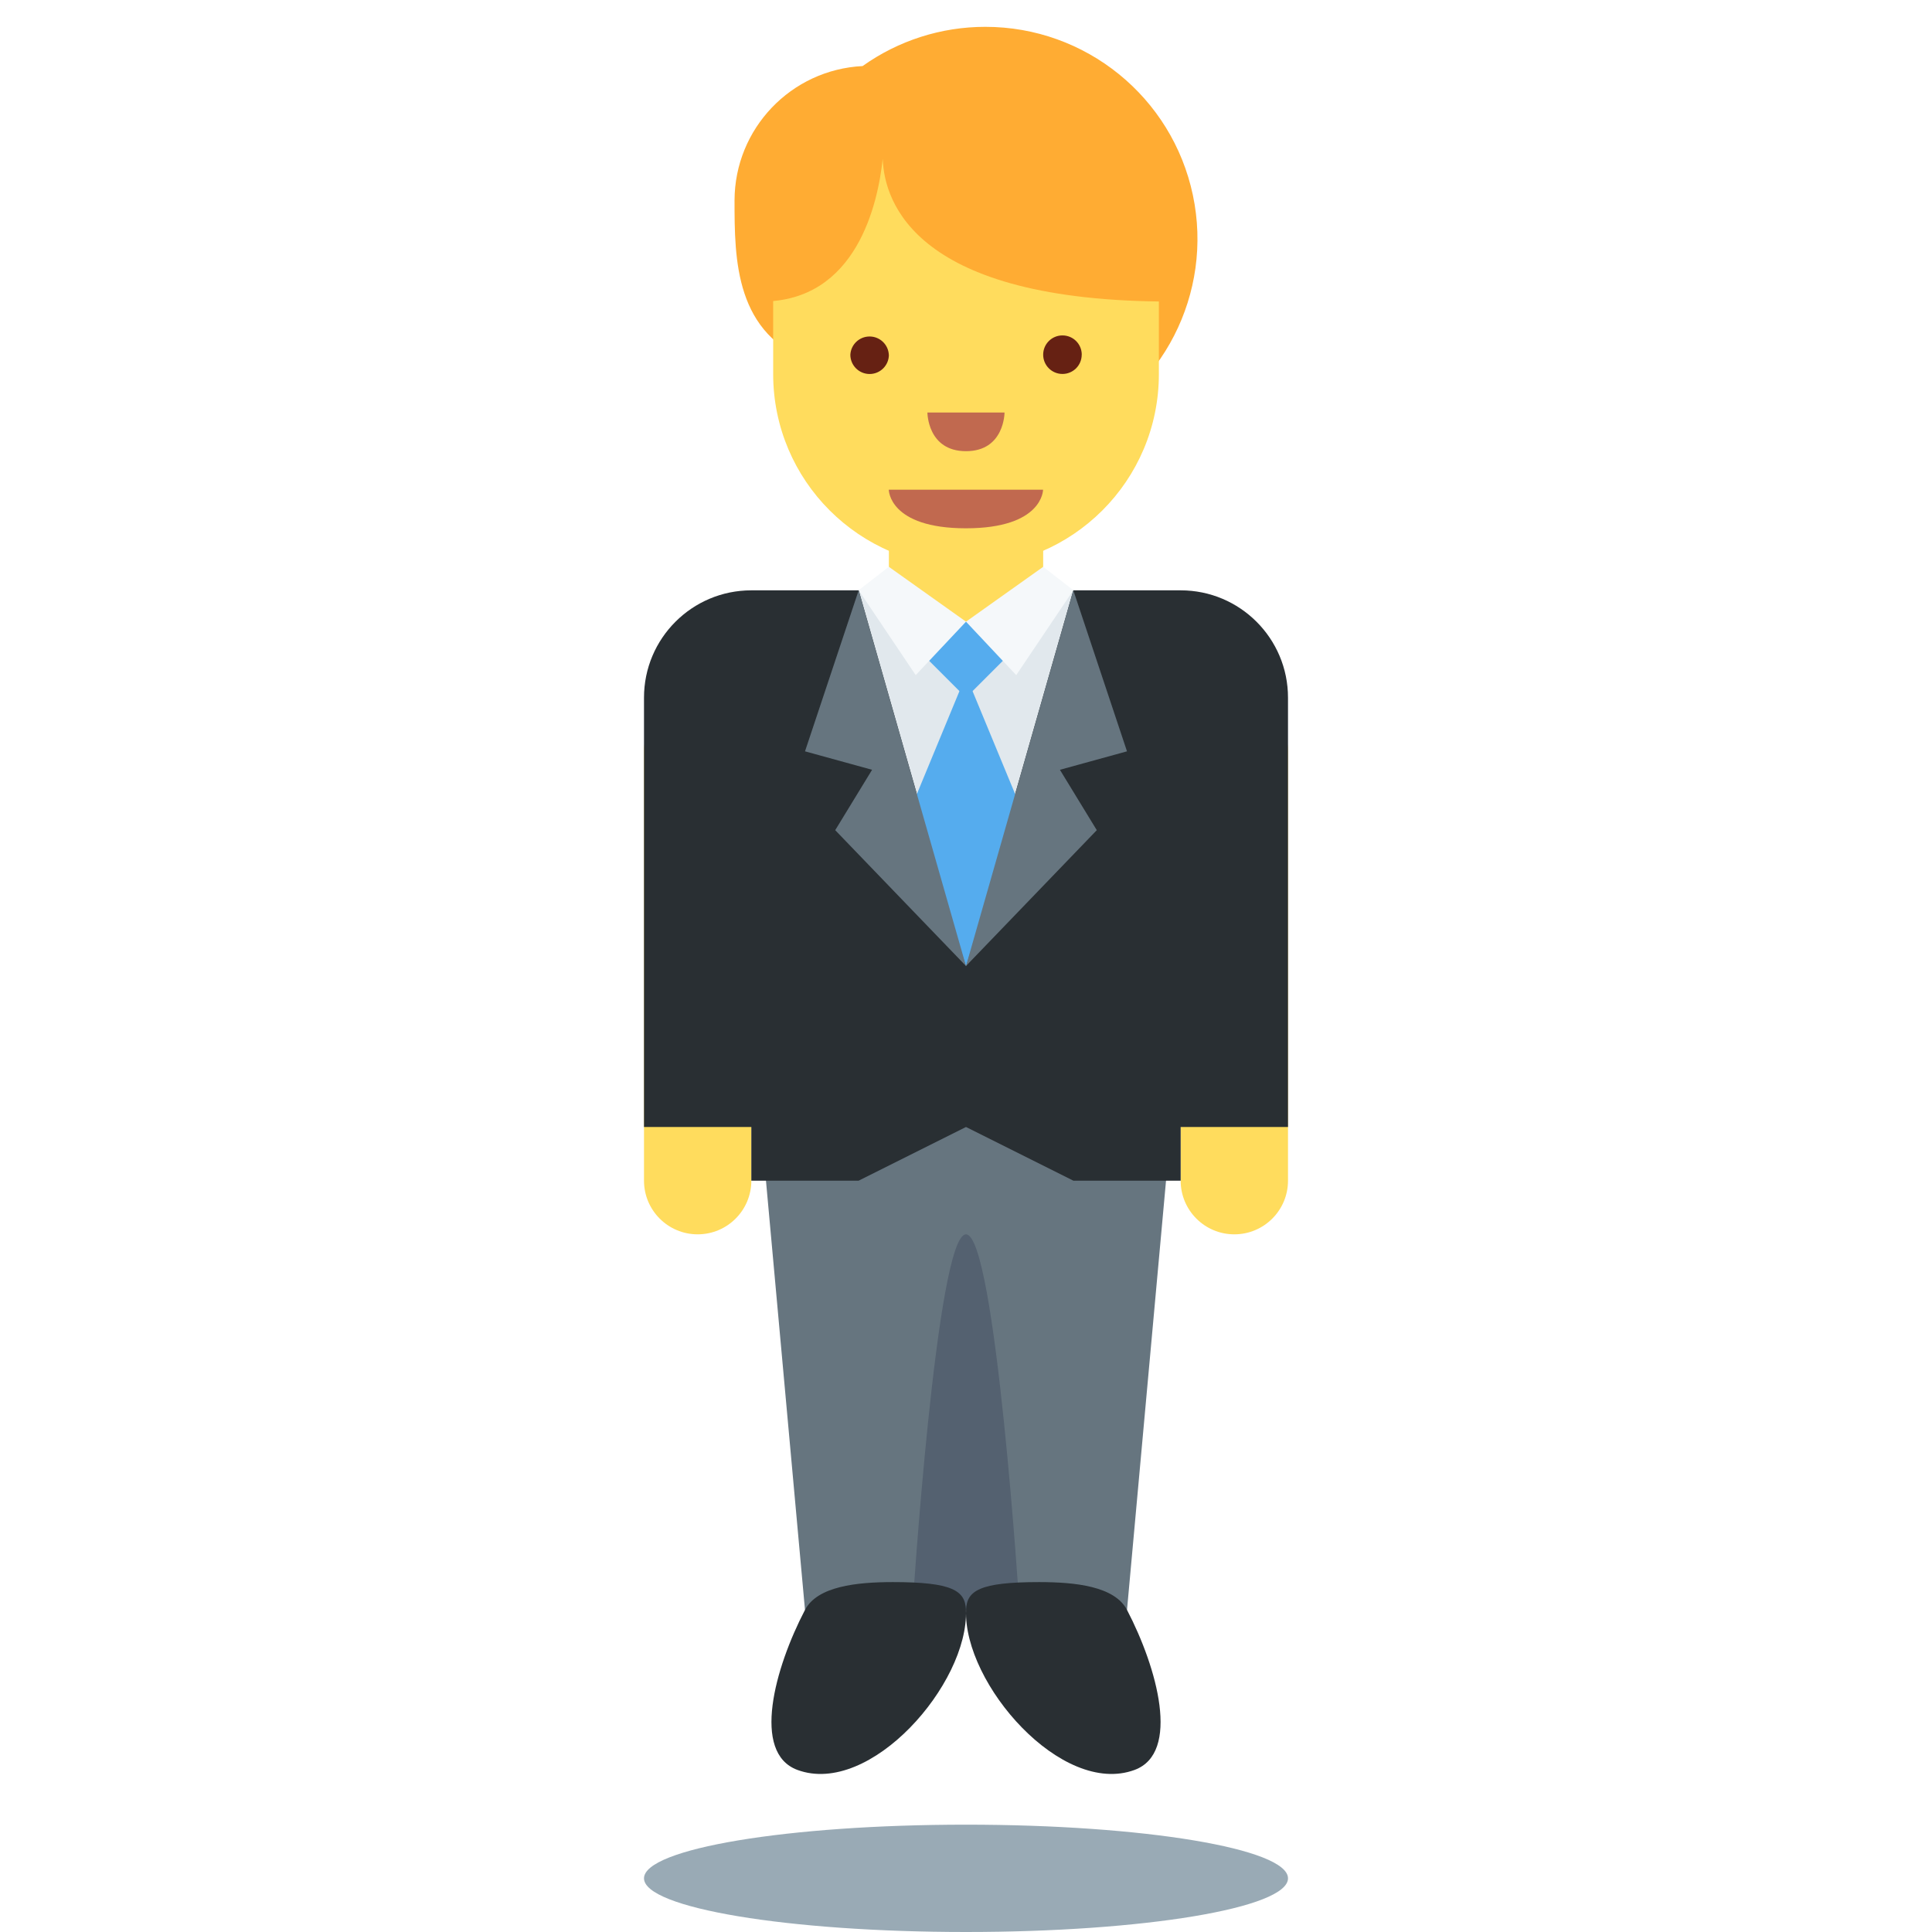
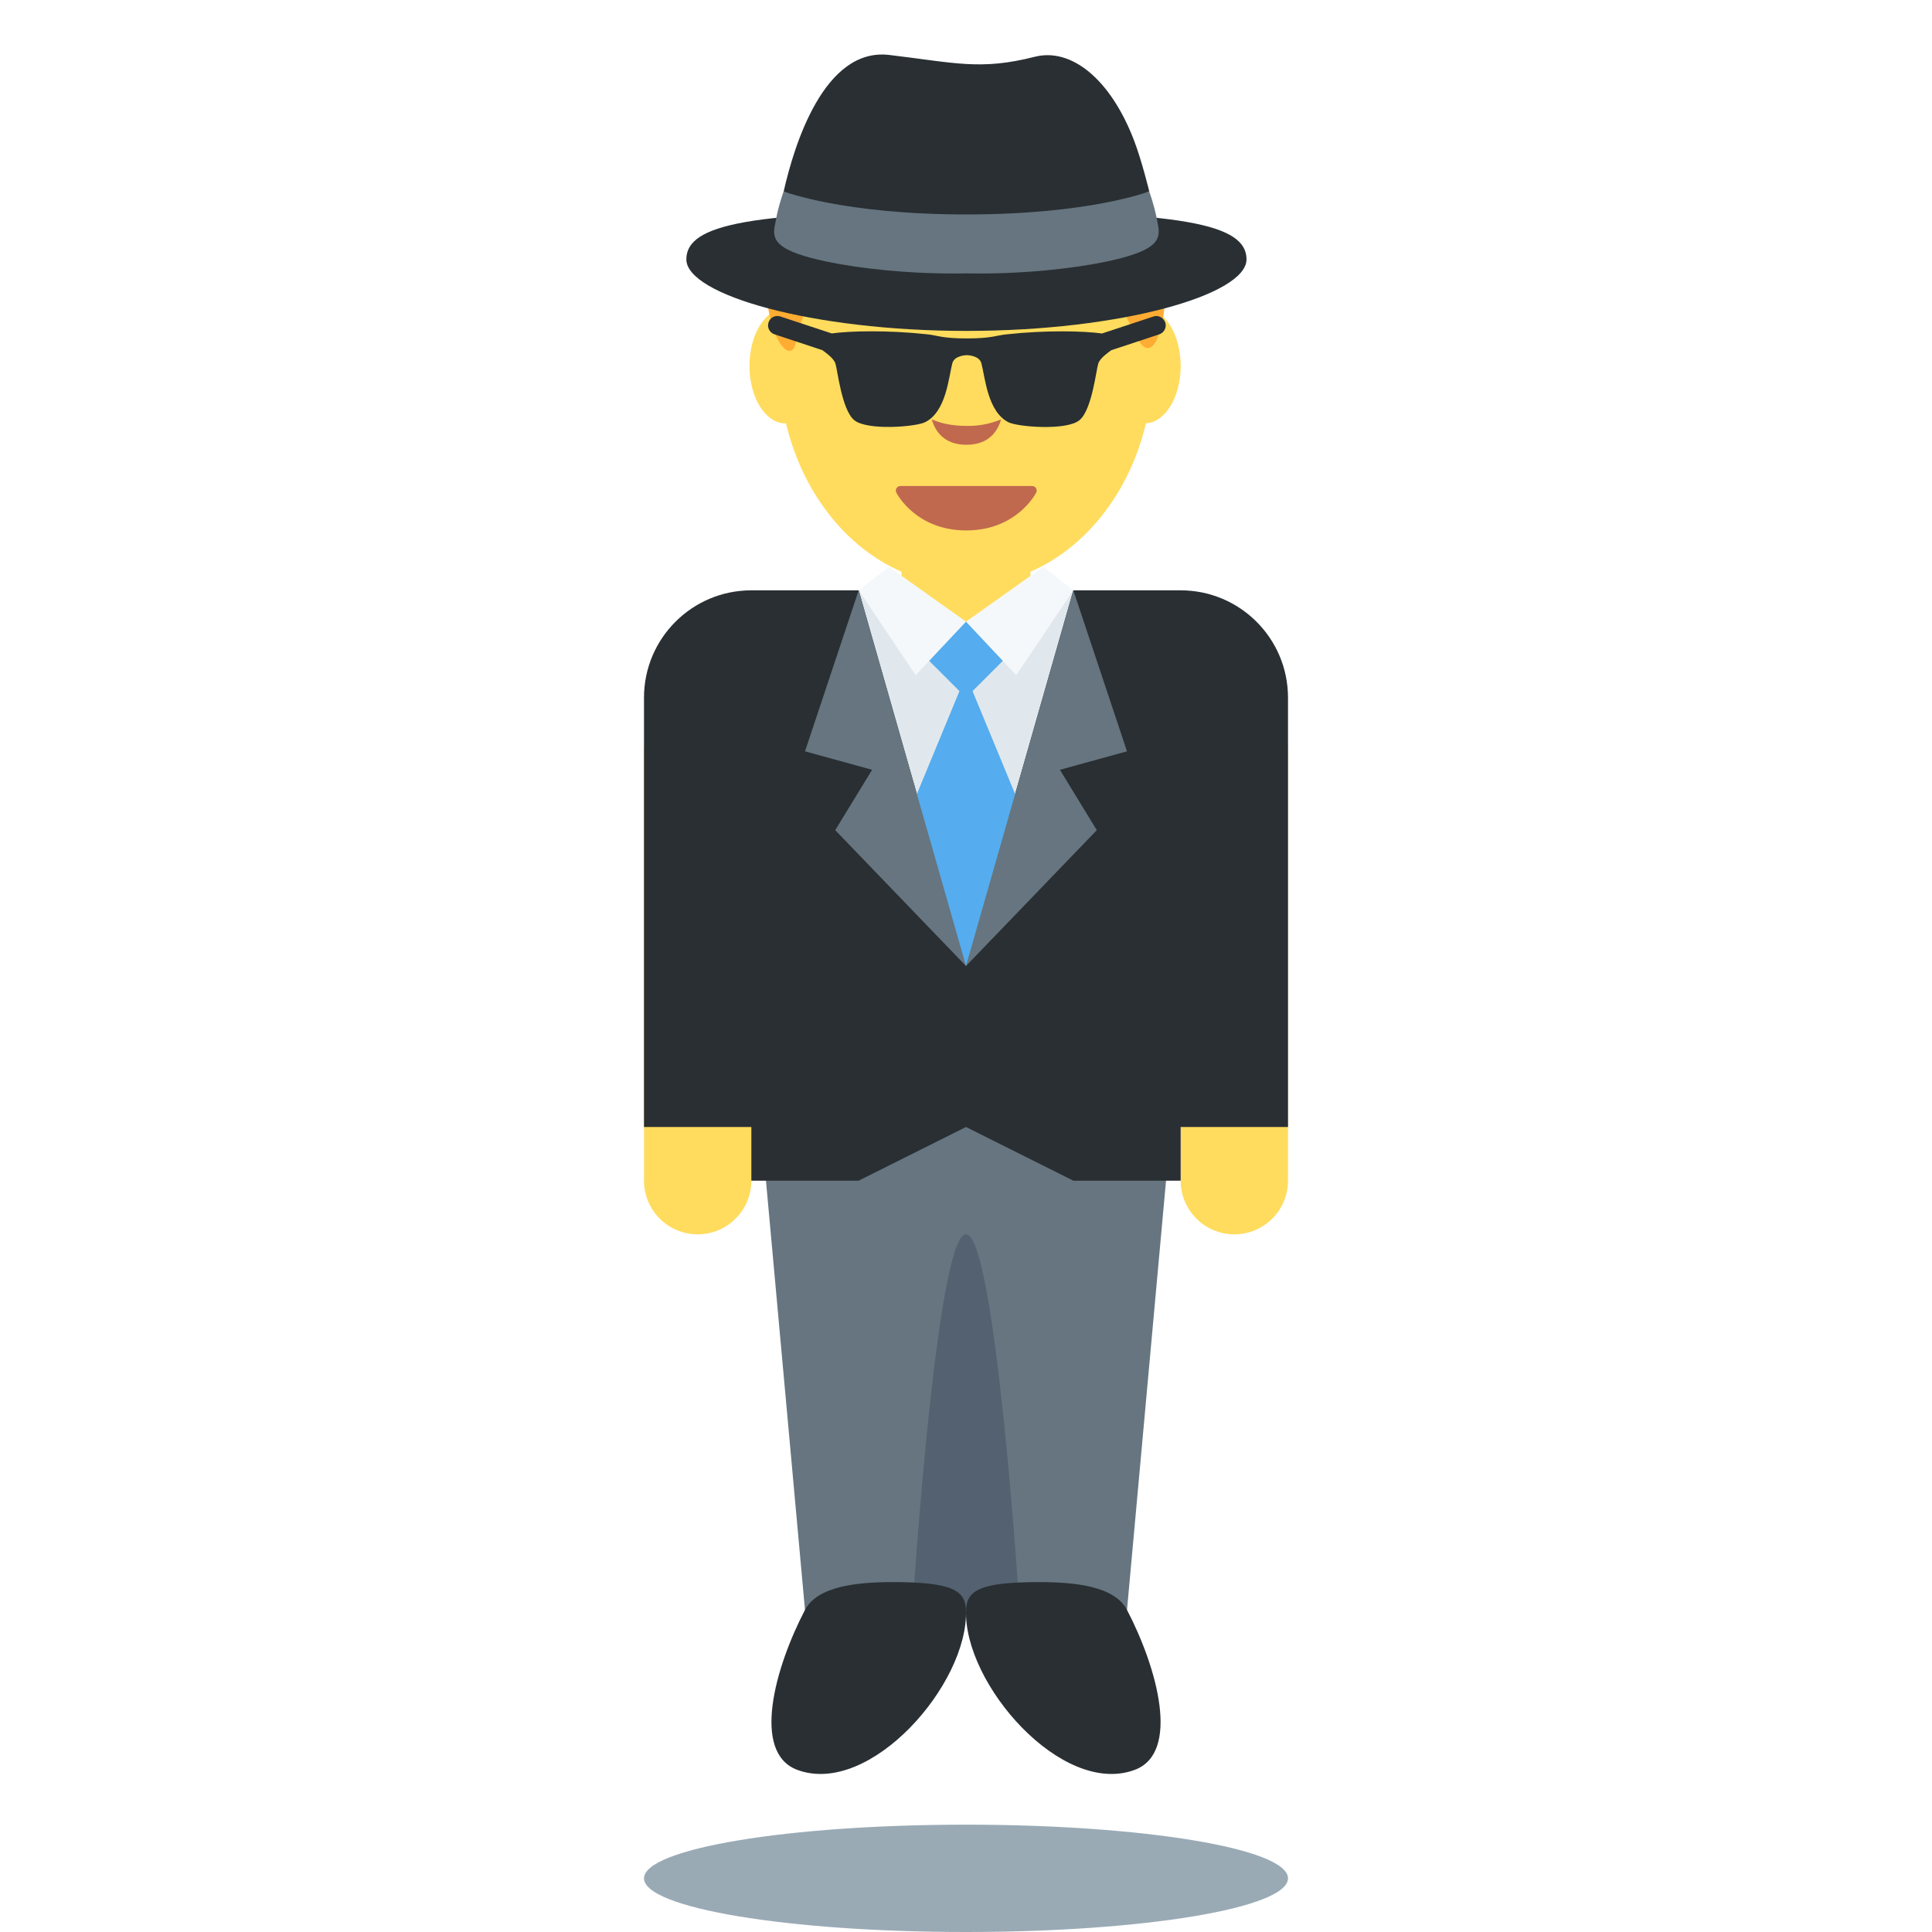
<svg xmlns="http://www.w3.org/2000/svg" viewBox="0 0 45 45">
  <defs>
    <clipPath id="a">
      <path d="M0 36h36V0H0v36z" />
    </clipPath>
  </defs>
  <g clip-path="url(#a)" transform="matrix(1.25 0 0 -1.25 0 45)">
    <path d="M14 14a1 1 0 1 0-2 0v8a1 1 0 0 0 2 0v-8zM24 14a1 1 0 1 0-2 0v8a1 1 0 1 0 2 0v-8z" fill="#ffdc5d" />
-     <path d="M18.36 35.5a3.936 3.936 0 0 1-2.287-.731 2.512 2.512 0 0 1-2.386-2.503c0-1.109.005-2.504 1.465-3.025A3.952 3.952 0 1 1 18.36 35.5" fill="#ffac33" />
    <path d="M19 17h-5l1-11h3v7-7h3l1 11h-3z" fill="#66757f" />
    <path d="M18 13c-.552 0-1-7-1-7 0-.553.448 0 1 0 .553 0 1-.553 1 0 0 0-.447 7-1 7" fill="#546170" />
-     <path d="M22 25h-8a2 2 0 0 1-2-2v-8h2v-1h2l2 1 2-1h2v1h2v8a2 2 0 0 1-2 2" fill="#292f33" />
+     <path d="M22 25h-8a2 2 0 0 1-2-2v-8h2v-1h2l2 1 2-1h2v1h2v8a2 2 0 0 1-2 2M16.64 6.52c1.105 0 1.346-.158 1.359-.52.052-1.375-1.786-3.48-3.14-2.98-.86.318-.422 1.902.14 2.98.23.442.962.52 1.64.52" fill="#292f33" />
+     <path d="M19.36 6.52c-1.105 0-1.346-.158-1.359-.52-.05-1.375 1.787-3.48 3.14-2.98.861.318.422 1.902-.14 2.98-.23.442-.96.52-1.64.52" fill="#292f33" />
    <path d="M18 18l-2 7h4l-2-7z" fill="#e1e8ed" />
    <path d="M17 21l1-3 1 3-1 2.417L17 21z" fill="#55acee" />
-     <path d="M16.563 27.594v-2.74L18 24.417l1.438.437v2.74h-2.875z" fill="#ffdc5d" />
-     <path d="M21.594 33.344h-7.187V29.03A3.592 3.592 0 0 1 18 25.438a3.592 3.592 0 0 1 3.594 3.593v4.313z" fill="#ffdc5d" />
-     <path d="M16.475 33.431h-2.287v-3.05c1.78 0 2.173 1.84 2.26 2.66.03-.82.621-2.66 5.363-2.66v3.05h-5.336z" fill="#ffac33" />
-     <path d="M19.438 26.875H16.561s0-.719 1.438-.719c1.437 0 1.437.719 1.437.719" fill="#c1694f" />
-     <path d="M16.563 29.39a.359.359 0 1 0-.718 0 .359.359 0 0 0 .717 0M20.156 29.39a.358.358 0 0 0-.359-.358.358.358 0 1 0 0 .718c.2 0 .36-.16.36-.36" fill="#662113" />
-     <path d="M17.281 28.313H18.718s0-.72-.718-.72c-.719 0-.719.72-.719.72" fill="#c1694f" />
-     <path d="M16.64 6.52c1.105 0 1.346-.158 1.359-.52.052-1.375-1.786-3.48-3.14-2.98-.86.318-.422 1.902.14 2.98.23.442.962.52 1.64.52" fill="#292f33" />
-     <path d="M19.36 6.52c-1.105 0-1.346-.158-1.359-.52-.05-1.375 1.787-3.48 3.14-2.98.861.318.422 1.902-.14 2.98-.23.442-.96.52-1.64.52" fill="#292f33" />
+     <path d="M16.799 26v-1.592L18 24l1.201.408V26h-2.402zM15.304 29.181c0-.592-.3-1.07-.67-1.07-.369 0-.669.478-.669 1.07 0 .592.3 1.071.67 1.071.37 0 .67-.479.67-1.07M22 29.181c0-.592-.3-1.07-.67-1.07-.369 0-.669.478-.669 1.07 0 .592.3 1.071.669 1.071.37 0 .67-.479.67-1.07" fill="#ffdc5d" />
+     <path d="M18 25.094c-1.923 0-3.482 1.85-3.482 4.135 0 2.283 1.559 4.135 3.482 4.135 1.923 0 3.482-1.852 3.482-4.135 0-2.284-1.559-4.135-3.482-4.135" fill="#ffdc5d" />
+     <path d="M19.305 26.904a.086.086 0 0 1-.073.04h-2.454a.087.087 0 0 1-.073-.04.087.087 0 0 1-.003-.084c.015-.03.372-.704 1.303-.704.93 0 1.288.675 1.303.704a.087.087 0 0 1-.003.084M18.008 28.064c-.27 0-.478.048-.646.122.056-.198.21-.474.646-.474.436 0 .59.276.646.474a1.578 1.578 0 0 0-.646-.122" fill="#c1694f" />
+     <path d="M14.827 29.604c.06.296.148.546.246.771h-.777c.121-.875.465-1.095.531-.77M21.173 29.73c.239-.47.475-.153.55.77h-.942l.392-.77" fill="#ffac33" />
    <path d="M16 25l-1-3 1.25-.344-.687-1.125L18 18l-2 7zM20 25l1-3-1.25-.344.687-1.125L18 18l2 7z" fill="#66757f" />
    <path d="M17 24l1-1 1 1-1 .417L17 24z" fill="#55acee" />
    <path d="M16.563 25.438L18 24.416l-.937-.996L16 25.002l.561.436zM19.438 25.438L18 24.416l.936-.996L20 25.002l-.561.436z" fill="#f5f8fa" />
    <path d="M24 1c0-.553-2.686-1-6-1s-6 .447-6 1c0 .553 2.686 1 6 1s6-.447 6-1" fill="#99aab5" />
+     <path d="M23.227 31.167c0-.66-2.337-1.333-5.219-1.333s-5.219.673-5.219 1.333c0 .66 1.196.896 5.219.896 4.023 0 5.219-.236 5.219-.896" fill="#292f33" />
+     <path d="M20.19 31.984c.679.163 1.225.45 1.225.45s-.141.578-.284.95c-.442 1.153-1.175 1.73-1.85 1.558-1.018-.259-1.495-.11-2.711.034-1.214.144-1.773-1.682-1.967-2.542 0 0 .32-.274.9-.403 1.224-.273 3.763-.269 4.688-.047" fill="#292f33" />
+     <path d="M21.583 31.775a3.748 3.748 0 0 1-.169.659s-1.1-.43-3.406-.43c-2.305 0-3.406.43-3.406.43s-.078-.214-.126-.44a6.034 6.034 0 0 1-.043-.22c-.048-.272.081-.46.967-.648.6-.127 1.582-.241 2.608-.22 1.026-.021 2.01.093 2.61.22.884.188 1.013.376.965.649" fill="#66757f" />
+     <path d="M21.492 30.102l-.958-.316c-.337.047-1.039.065-1.78-.016-.197-.02-.272-.076-.738-.076-.467 0-.542.056-.739.077-.74.08-1.442.063-1.779.016l-.958.316a.172.172 0 0 1-.22-.112.175.175 0 0 1 .11-.22l.894-.296c.066-.05.21-.148.242-.248.04-.116.117-.86.35-1.055.241-.2 1.148-.126 1.322-.039.39.194.437.82.506 1.094.038.155.272.155.272.155s.233 0 .272-.155c.07-.274.117-.902.505-1.096.174-.086 1.081-.16 1.322.04.233.193.311.94.35 1.056.033.1.175.197.241.247l.895.296c.092.03.142.13.112.221-.032.092-.134.144-.22.111" fill="#292f33" />
  </g>
</svg>
